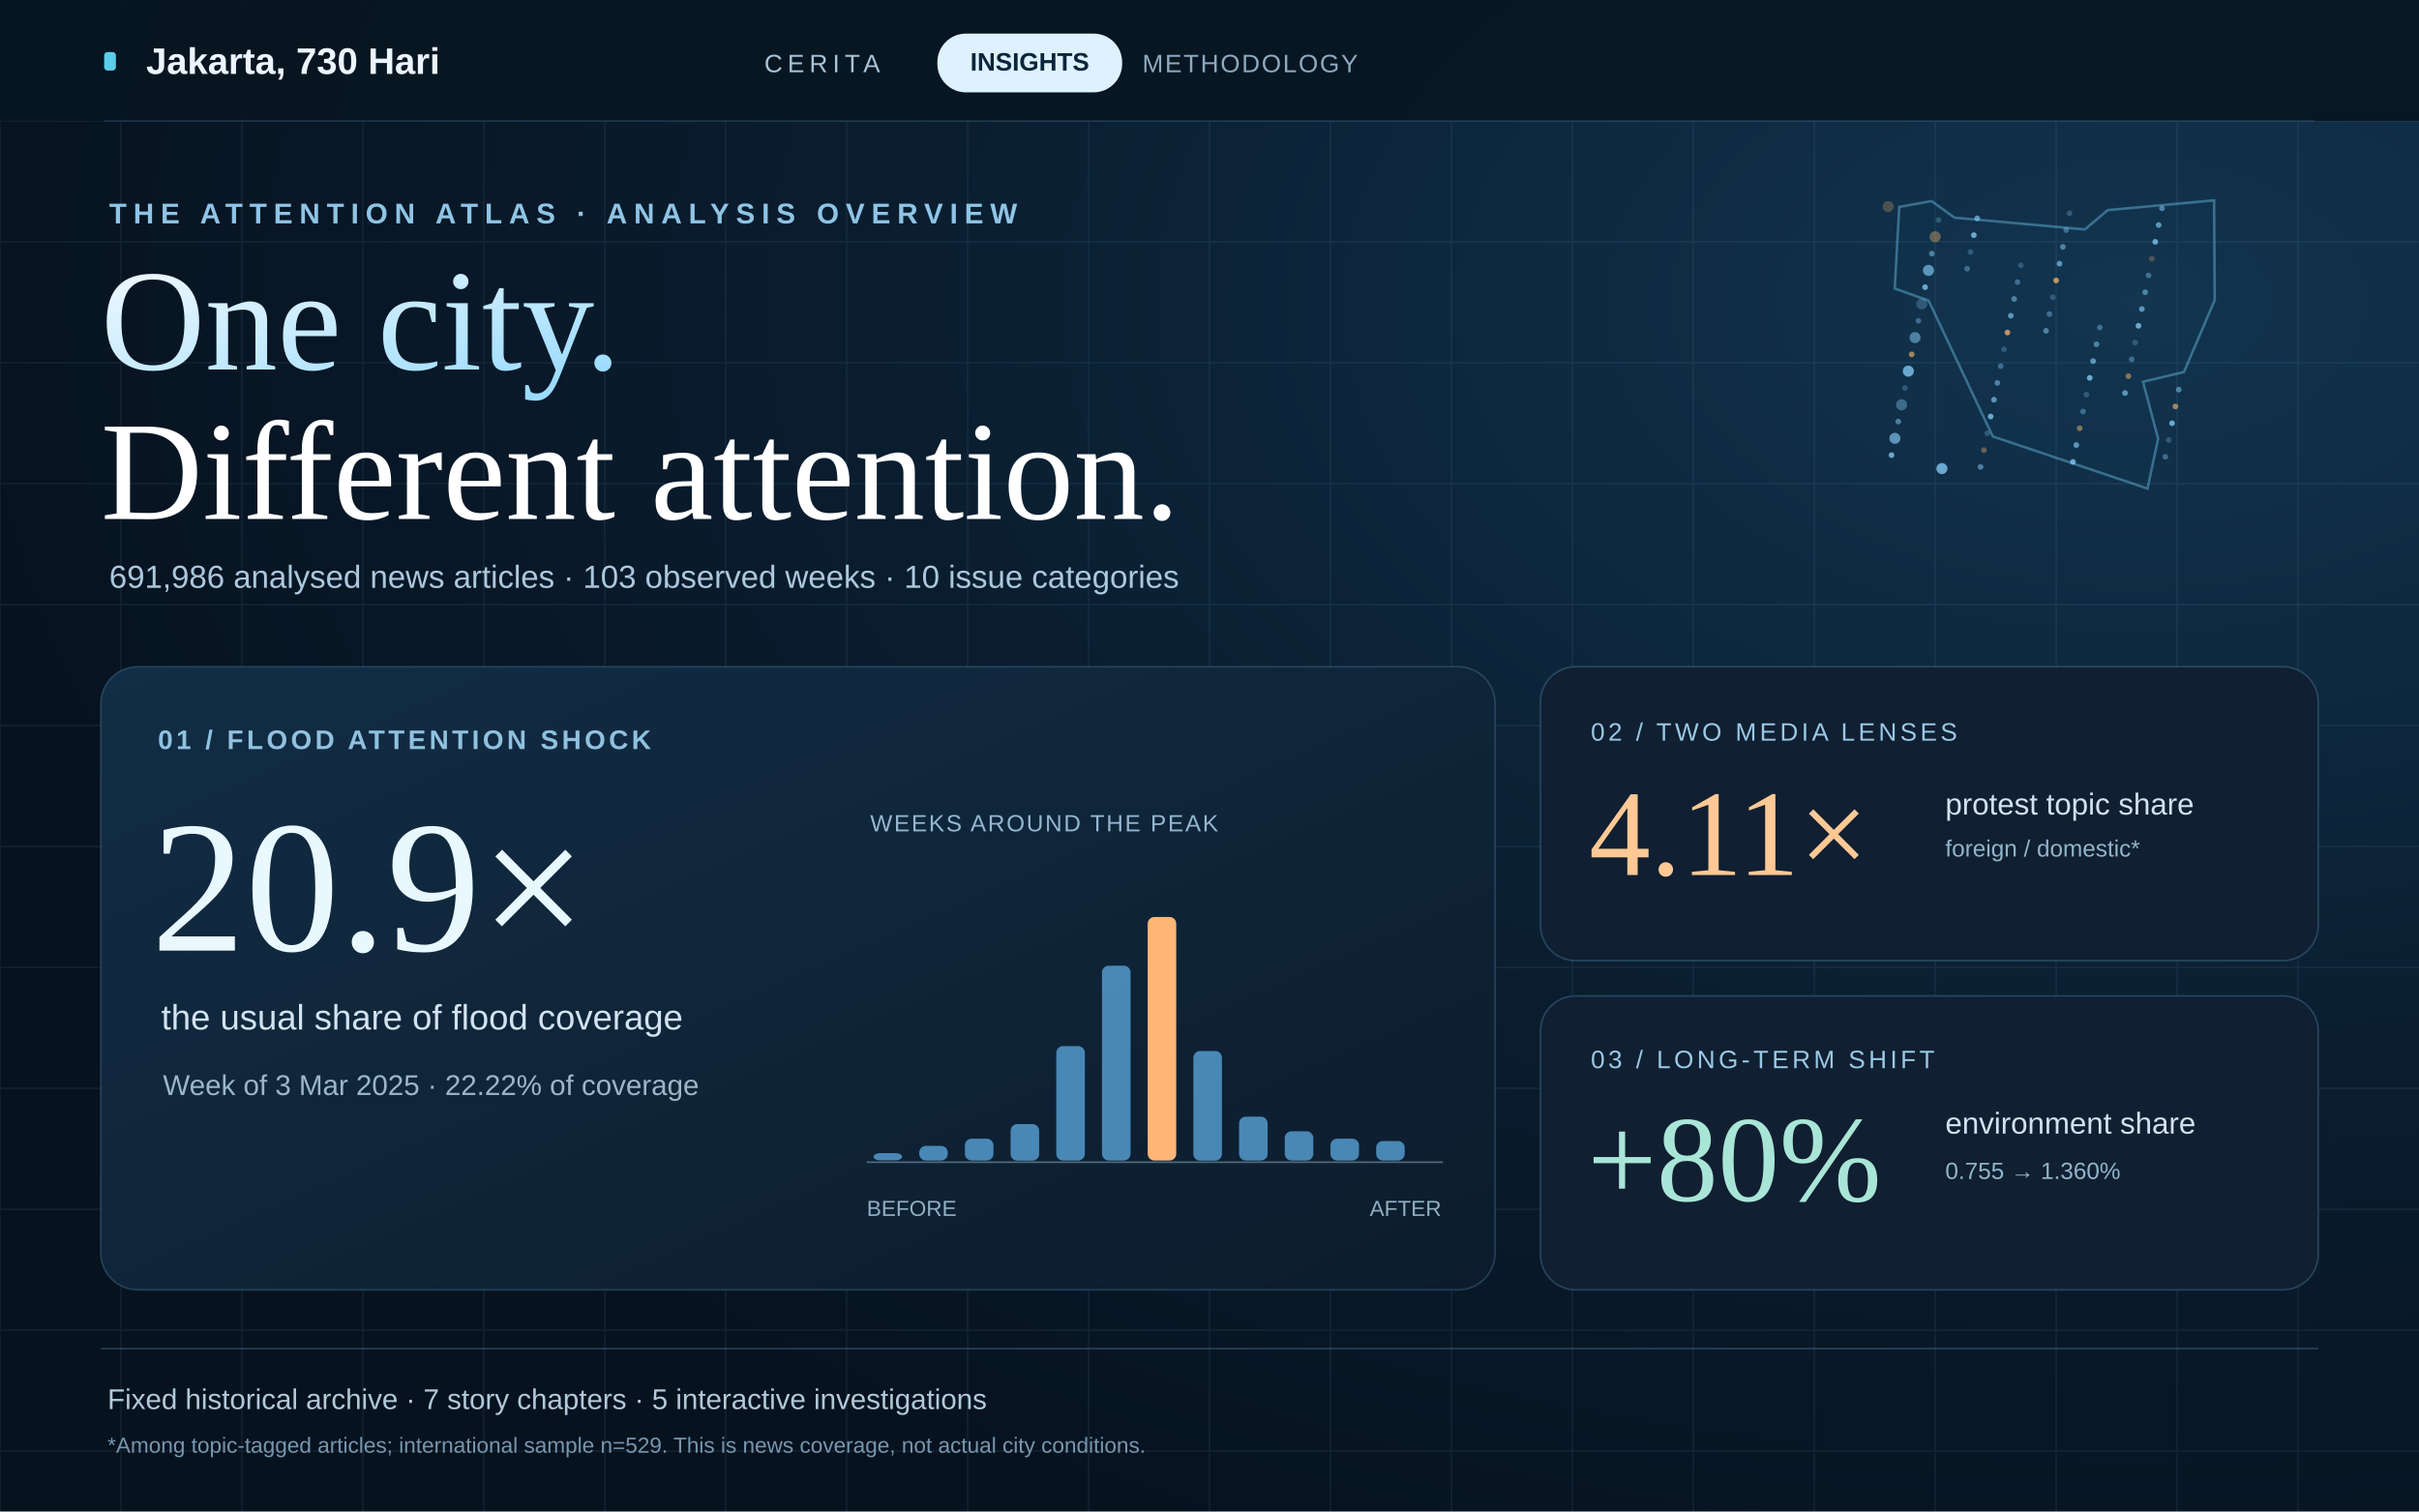
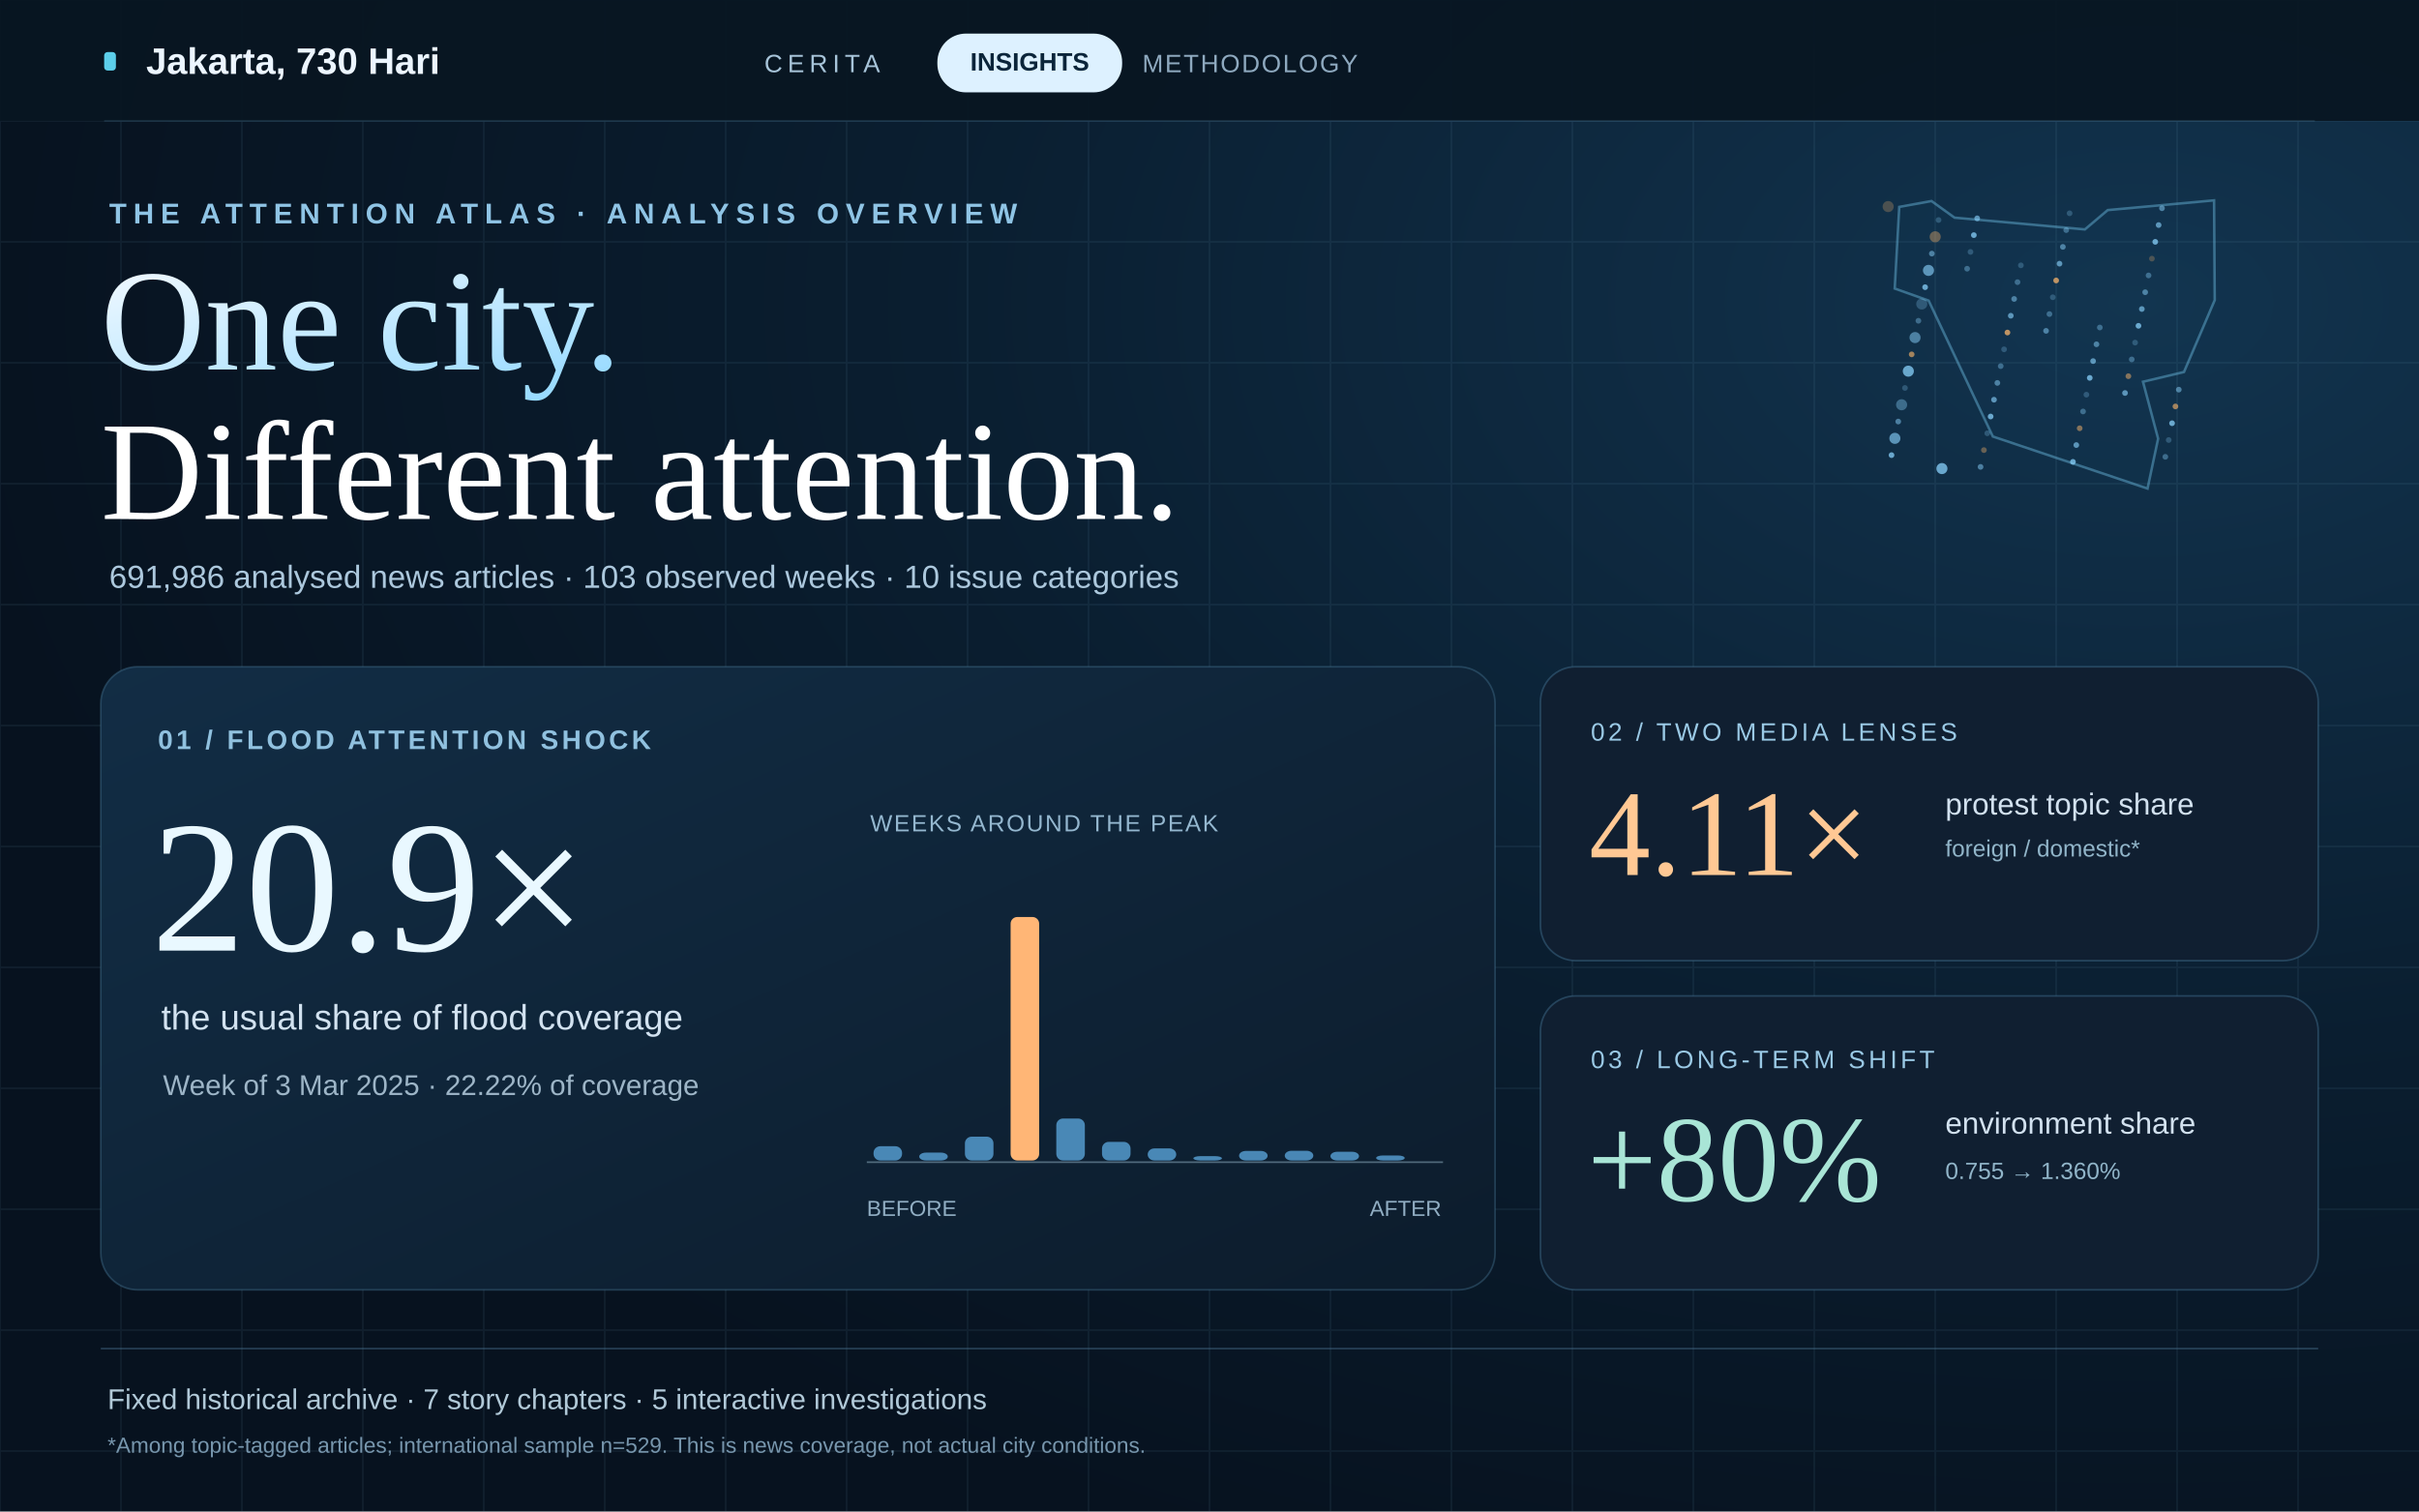
<svg xmlns="http://www.w3.org/2000/svg" width="1440" height="900" viewBox="0 0 1440 900" role="img" aria-labelledby="tt dd">
  <defs>
    <radialGradient id="bg" cx="88%" cy="20%" r="90%">
      <stop stop-color="#12344f" />
      <stop offset=".55" stop-color="#0a1e30" />
      <stop offset="1" stop-color="#07121f" />
    </radialGradient>
    <linearGradient id="panel" x1="0" y1="0" x2="1" y2="1">
      <stop stop-color="#122d45" />
      <stop offset="1" stop-color="#0c1c2c" />
    </linearGradient>
    <linearGradient id="blue" x1="0" y1="0" x2="1" y2="1">
      <stop stop-color="#eef8ff" />
      <stop offset="1" stop-color="#91d8ff" />
    </linearGradient>
  </defs>
  <rect width="1440" height="900" fill="url(#bg)" />
  <g stroke="#85b9dd" opacity=".08">
    <line x1="0" y1="0" x2="0" y2="900" />
    <line x1="72" y1="0" x2="72" y2="900" />
    <line x1="144" y1="0" x2="144" y2="900" />
    <line x1="216" y1="0" x2="216" y2="900" />
    <line x1="288" y1="0" x2="288" y2="900" />
    <line x1="360" y1="0" x2="360" y2="900" />
    <line x1="432" y1="0" x2="432" y2="900" />
    <line x1="504" y1="0" x2="504" y2="900" />
    <line x1="576" y1="0" x2="576" y2="900" />
    <line x1="648" y1="0" x2="648" y2="900" />
    <line x1="720" y1="0" x2="720" y2="900" />
    <line x1="792" y1="0" x2="792" y2="900" />
    <line x1="864" y1="0" x2="864" y2="900" />
    <line x1="936" y1="0" x2="936" y2="900" />
    <line x1="1008" y1="0" x2="1008" y2="900" />
    <line x1="1080" y1="0" x2="1080" y2="900" />
    <line x1="1152" y1="0" x2="1152" y2="900" />
    <line x1="1224" y1="0" x2="1224" y2="900" />
    <line x1="1296" y1="0" x2="1296" y2="900" />
    <line x1="1368" y1="0" x2="1368" y2="900" />
    <line x1="0" y1="0" x2="1440" y2="0" />
    <line x1="0" y1="72" x2="1440" y2="72" />
    <line x1="0" y1="144" x2="1440" y2="144" />
    <line x1="0" y1="216" x2="1440" y2="216" />
    <line x1="0" y1="288" x2="1440" y2="288" />
    <line x1="0" y1="360" x2="1440" y2="360" />
    <line x1="0" y1="432" x2="1440" y2="432" />
    <line x1="0" y1="504" x2="1440" y2="504" />
    <line x1="0" y1="576" x2="1440" y2="576" />
    <line x1="0" y1="648" x2="1440" y2="648" />
    <line x1="0" y1="720" x2="1440" y2="720" />
    <line x1="0" y1="792" x2="1440" y2="792" />
    <line x1="0" y1="864" x2="1440" y2="864" />
    <line x1="0" y1="936" x2="1440" y2="936" />
  </g>
  <rect x="0" y="0" width="1440" height="72" fill="#081521" opacity=".93" />
  <rect x="62" y="31" width="7" height="11" rx="2" fill="#5cceea" />
  <text x="87" y="44" fill="#ecf5ff" font-family="Arial, Helvetica, sans-serif" font-size="22" font-weight="700">Jakarta, 730 Hari</text>
  <text x="455" y="43" fill="#a7c4d9" font-family="Arial, Helvetica, sans-serif" font-size="15" letter-spacing="3">CERITA</text>
  <rect x="558" y="20" width="110" height="35" rx="17" fill="#ddf1ff" />
  <text x="613" y="42" text-anchor="middle" fill="#0b253a" font-family="Arial, Helvetica, sans-serif" font-size="15" font-weight="700">INSIGHTS</text>
  <text x="680" y="43" fill="#8ea9bf" font-family="Arial, Helvetica, sans-serif" font-size="15" letter-spacing="1">METHODOLOGY</text>
  <line x1="62" y1="72" x2="1378" y2="72" stroke="#4b7a98" opacity=".26" />
  <text x="65" y="133" fill="#8fc4e5" font-size="17" font-family="Arial, Helvetica, sans-serif" font-weight="700" letter-spacing="4">THE ATTENTION ATLAS · ANALYSIS OVERVIEW</text>
  <text x="60" y="220" fill="url(#blue)" font-family="Georgia, Times New Roman, serif" font-size="86">One city.</text>
  <text x="60" y="309" fill="#ffffff" font-family="Georgia, Times New Roman, serif" font-size="84">Different attention.</text>
  <text x="65" y="350" fill="#acc8dd" font-family="Arial, Helvetica, sans-serif" font-size="19">691,986 analysed news articles · 103 observed weeks · 10 issue categories</text>
  <polygon points="1149.8,119.7 1163.5,129.6 1241.1,136.6 1254.7,125.1 1318.0,119.3 1318.4,178.7 1300.1,221.5 1275.7,227.3 1284.7,261.2 1278.4,290.9 1186.3,259.9 1148.1,179.0 1127.9,171.8 1130.6,123.2 1149.8,119.7" fill="#123b5c" fill-opacity=".14" stroke="#6bbade" stroke-width="1.5" stroke-opacity=".46" />
  <circle cx="1124" cy="123" r="3.3" fill="#ffb76b" opacity="0.25" />
  <circle cx="1171" cy="160" r="1.7" fill="#8bd4ff" opacity="0.37" />
  <circle cx="1218" cy="197" r="1.7" fill="#8bd4ff" opacity="0.49" />
  <circle cx="1265" cy="234" r="1.7" fill="#8bd4ff" opacity="0.61" />
  <circle cx="1126" cy="271" r="1.7" fill="#8bd4ff" opacity="0.73" />
  <circle cx="1173" cy="150" r="1.7" fill="#8bd4ff" opacity="0.25" />
  <circle cx="1220" cy="187" r="1.7" fill="#8bd4ff" opacity="0.37" />
  <circle cx="1267" cy="224" r="1.7" fill="#ffb76b" opacity="0.49" />
  <circle cx="1128" cy="261" r="3.3" fill="#8bd4ff" opacity="0.61" />
  <circle cx="1175" cy="140" r="1.7" fill="#8bd4ff" opacity="0.73" />
  <circle cx="1222" cy="177" r="1.7" fill="#8bd4ff" opacity="0.25" />
  <circle cx="1269" cy="214" r="1.7" fill="#8bd4ff" opacity="0.37" />
  <circle cx="1130" cy="251" r="1.7" fill="#8bd4ff" opacity="0.49" />
  <circle cx="1177" cy="130" r="1.7" fill="#8bd4ff" opacity="0.61" />
  <circle cx="1224" cy="167" r="1.7" fill="#ffb76b" opacity="0.73" />
  <circle cx="1271" cy="204" r="1.7" fill="#8bd4ff" opacity="0.25" />
  <circle cx="1132" cy="241" r="3.3" fill="#8bd4ff" opacity="0.37" />
  <circle cx="1179" cy="278" r="1.7" fill="#8bd4ff" opacity="0.49" />
  <circle cx="1226" cy="157" r="1.7" fill="#8bd4ff" opacity="0.61" />
  <circle cx="1273" cy="194" r="1.7" fill="#8bd4ff" opacity="0.73" />
  <circle cx="1134" cy="231" r="1.7" fill="#8bd4ff" opacity="0.25" />
  <circle cx="1181" cy="268" r="1.7" fill="#ffb76b" opacity="0.37" />
  <circle cx="1228" cy="147" r="1.7" fill="#8bd4ff" opacity="0.49" />
  <circle cx="1275" cy="184" r="1.7" fill="#8bd4ff" opacity="0.61" />
  <circle cx="1136" cy="221" r="3.3" fill="#8bd4ff" opacity="0.73" />
  <circle cx="1183" cy="258" r="1.7" fill="#8bd4ff" opacity="0.25" />
  <circle cx="1230" cy="137" r="1.7" fill="#8bd4ff" opacity="0.37" />
  <circle cx="1277" cy="174" r="1.7" fill="#8bd4ff" opacity="0.49" />
  <circle cx="1138" cy="211" r="1.7" fill="#ffb76b" opacity="0.61" />
  <circle cx="1185" cy="248" r="1.7" fill="#8bd4ff" opacity="0.73" />
  <circle cx="1232" cy="127" r="1.7" fill="#8bd4ff" opacity="0.25" />
  <circle cx="1279" cy="164" r="1.7" fill="#8bd4ff" opacity="0.37" />
  <circle cx="1140" cy="201" r="3.3" fill="#8bd4ff" opacity="0.49" />
  <circle cx="1187" cy="238" r="1.7" fill="#8bd4ff" opacity="0.61" />
  <circle cx="1234" cy="275" r="1.7" fill="#8bd4ff" opacity="0.73" />
  <circle cx="1281" cy="154" r="1.7" fill="#ffb76b" opacity="0.25" />
  <circle cx="1142" cy="191" r="1.7" fill="#8bd4ff" opacity="0.37" />
  <circle cx="1189" cy="228" r="1.7" fill="#8bd4ff" opacity="0.49" />
  <circle cx="1236" cy="265" r="1.7" fill="#8bd4ff" opacity="0.61" />
  <circle cx="1283" cy="144" r="1.7" fill="#8bd4ff" opacity="0.73" />
  <circle cx="1144" cy="181" r="3.3" fill="#8bd4ff" opacity="0.25" />
  <circle cx="1191" cy="218" r="1.7" fill="#8bd4ff" opacity="0.37" />
  <circle cx="1238" cy="255" r="1.7" fill="#ffb76b" opacity="0.49" />
  <circle cx="1285" cy="134" r="1.7" fill="#8bd4ff" opacity="0.61" />
  <circle cx="1146" cy="171" r="1.7" fill="#8bd4ff" opacity="0.73" />
  <circle cx="1193" cy="208" r="1.7" fill="#8bd4ff" opacity="0.25" />
  <circle cx="1240" cy="245" r="1.7" fill="#8bd4ff" opacity="0.37" />
  <circle cx="1287" cy="124" r="1.7" fill="#8bd4ff" opacity="0.49" />
  <circle cx="1148" cy="161" r="3.3" fill="#8bd4ff" opacity="0.61" />
  <circle cx="1195" cy="198" r="1.7" fill="#ffb76b" opacity="0.73" />
  <circle cx="1242" cy="235" r="1.7" fill="#8bd4ff" opacity="0.25" />
  <circle cx="1289" cy="272" r="1.7" fill="#8bd4ff" opacity="0.37" />
  <circle cx="1150" cy="151" r="1.7" fill="#8bd4ff" opacity="0.49" />
  <circle cx="1197" cy="188" r="1.7" fill="#8bd4ff" opacity="0.61" />
  <circle cx="1244" cy="225" r="1.7" fill="#8bd4ff" opacity="0.73" />
  <circle cx="1291" cy="262" r="1.7" fill="#8bd4ff" opacity="0.25" />
  <circle cx="1152" cy="141" r="3.3" fill="#ffb76b" opacity="0.37" />
  <circle cx="1199" cy="178" r="1.7" fill="#8bd4ff" opacity="0.49" />
  <circle cx="1246" cy="215" r="1.7" fill="#8bd4ff" opacity="0.61" />
  <circle cx="1293" cy="252" r="1.7" fill="#8bd4ff" opacity="0.73" />
  <circle cx="1154" cy="131" r="1.7" fill="#8bd4ff" opacity="0.25" />
  <circle cx="1201" cy="168" r="1.7" fill="#8bd4ff" opacity="0.37" />
  <circle cx="1248" cy="205" r="1.7" fill="#8bd4ff" opacity="0.49" />
  <circle cx="1295" cy="242" r="1.7" fill="#ffb76b" opacity="0.61" />
  <circle cx="1156" cy="279" r="3.3" fill="#8bd4ff" opacity="0.73" />
  <circle cx="1203" cy="158" r="1.7" fill="#8bd4ff" opacity="0.25" />
  <circle cx="1250" cy="195" r="1.7" fill="#8bd4ff" opacity="0.37" />
  <circle cx="1297" cy="232" r="1.7" fill="#8bd4ff" opacity="0.49" />
  <rect x="60" y="397" width="830" height="371" rx="22" fill="url(#panel)" stroke="#497997" stroke-opacity=".39" />
  <text x="94" y="446" fill="#90c1df" font-family="Arial, Helvetica, sans-serif" font-size="16" font-weight="700" letter-spacing="2">01 / FLOOD ATTENTION SHOCK</text>
  <text x="90" y="566" fill="#e9f8ff" font-family="Georgia, Times New Roman, serif" font-size="112">20.9×</text>
  <text x="96" y="613" fill="#d2e2f0" font-family="Arial, Helvetica, sans-serif" font-size="21">the usual share of flood coverage</text>
  <text x="97" y="652" fill="#9db5c7" font-family="Arial, Helvetica, sans-serif" font-size="17">Week of 3 Mar 2025 · 22.22% of coverage</text>
  <text x="518" y="495" fill="#94b7cf" font-family="Arial, Helvetica, sans-serif" font-size="14" letter-spacing="1">WEEKS AROUND THE PEAK</text>
  <line x1="516" y1="692" x2="859" y2="692" stroke="#93b3c6" opacity=".5" />
-   <rect x="520.0" y="686.6" width="17" height="4.3" rx="4" fill="#5faee6" opacity="0.73" />
-   <rect x="547.2" y="682.3" width="17" height="8.7" rx="4" fill="#5faee6" opacity="0.73" />
-   <rect x="574.4" y="678.0" width="17" height="13.0" rx="4" fill="#5faee6" opacity="0.73" />
-   <rect x="601.6" y="669.3" width="17" height="21.8" rx="4" fill="#5faee6" opacity="0.73" />
-   <rect x="628.8" y="622.9" width="17" height="68.1" rx="4" fill="#5faee6" opacity="0.73" />
-   <rect x="656.0" y="575.0" width="17" height="116.0" rx="4" fill="#5faee6" opacity="0.73" />
-   <rect x="683.2" y="546.0" width="17" height="145.0" rx="4" fill="#ffb676" opacity="1" />
-   <rect x="710.4" y="625.8" width="17" height="65.3" rx="4" fill="#5faee6" opacity="0.73" />
-   <rect x="737.6" y="664.9" width="17" height="26.1" rx="4" fill="#5faee6" opacity="0.73" />
-   <rect x="764.8" y="673.6" width="17" height="17.4" rx="4" fill="#5faee6" opacity="0.73" />
-   <rect x="792.0" y="678.0" width="17" height="13.0" rx="4" fill="#5faee6" opacity="0.73" />
-   <rect x="819.2" y="679.4" width="17" height="11.6" rx="4" fill="#5faee6" opacity="0.73" />
+   <rect x="520.0" y="682.5" width="17" height="8.5" rx="4" fill="#5faee6" opacity="0.73" />
+   <rect x="547.2" y="686.3" width="17" height="4.7" rx="4" fill="#5faee6" opacity="0.73" />
+   <rect x="574.4" y="676.8" width="17" height="14.2" rx="4" fill="#5faee6" opacity="0.73" />
+   <rect x="601.6" y="546.0" width="17" height="145.0" rx="4" fill="#ffb676" opacity="1" />
+   <rect x="628.8" y="666.0" width="17" height="25.0" rx="4" fill="#5faee6" opacity="0.73" />
+   <rect x="656.0" y="679.9" width="17" height="11.1" rx="4" fill="#5faee6" opacity="0.73" />
+   <rect x="683.2" y="683.8" width="17" height="7.2" rx="4" fill="#5faee6" opacity="0.73" />
+   <rect x="710.4" y="688.4" width="17" height="2.6" rx="4" fill="#5faee6" opacity="0.73" />
+   <rect x="737.6" y="685.3" width="17" height="5.7" rx="4" fill="#5faee6" opacity="0.73" />
+   <rect x="764.8" y="685.2" width="17" height="5.8" rx="4" fill="#5faee6" opacity="0.73" />
+   <rect x="792.0" y="685.8" width="17" height="5.2" rx="4" fill="#5faee6" opacity="0.73" />
+   <rect x="819.2" y="688.0" width="17" height="3.0" rx="4" fill="#5faee6" opacity="0.73" />
  <text x="516" y="724" fill="#91aec3" font-family="Arial, Helvetica, sans-serif" font-size="13">BEFORE</text>
  <text x="858" y="724" fill="#91aec3" font-family="Arial, Helvetica, sans-serif" font-size="13" text-anchor="end">AFTER</text>
  <rect x="917" y="397" width="463" height="175" rx="21" fill="#101f31" stroke="#487a9b" stroke-opacity=".42" />
  <text x="947" y="441" fill="#9ac9e5" font-family="Arial, Helvetica, sans-serif" font-size="15" letter-spacing="2">02 / TWO MEDIA LENSES</text>
  <text x="946" y="521" fill="#ffc894" font-family="Georgia, Times New Roman, serif" font-size="73">4.11×</text>
  <text x="1158" y="485" fill="#d2e1ef" font-family="Arial, Helvetica, sans-serif" font-size="18">protest topic share</text>
  <text x="1158" y="510" fill="#91b5c9" font-family="Arial, Helvetica, sans-serif" font-size="14">foreign / domestic*</text>
  <rect x="917" y="593" width="463" height="175" rx="21" fill="#101f31" stroke="#487a9b" stroke-opacity=".42" />
  <text x="947" y="636" fill="#9ac9e5" font-family="Arial, Helvetica, sans-serif" font-size="15" letter-spacing="2">03 / LONG-TERM SHIFT</text>
  <text x="945" y="715" fill="#a9e5d6" font-family="Georgia, Times New Roman, serif" font-size="73">+80%</text>
  <text x="1158" y="675" fill="#d2e1ef" font-family="Arial, Helvetica, sans-serif" font-size="18">environment share</text>
  <text x="1158" y="702" fill="#91b5c9" font-family="Arial, Helvetica, sans-serif" font-size="14">0.755 → 1.360%</text>
  <line x1="60" y1="803" x2="1380" y2="803" stroke="#4a7391" opacity=".45" />
  <text x="64" y="839" fill="#b1c9d8" font-family="Arial, Helvetica, sans-serif" font-size="17">Fixed historical archive · 7 story chapters · 5 interactive investigations</text>
  <text x="64" y="865" fill="#7796ad" font-family="Arial, Helvetica, sans-serif" font-size="13">*Among topic-tagged articles; international sample n=529. This is news coverage, not actual city conditions.</text>
</svg>
